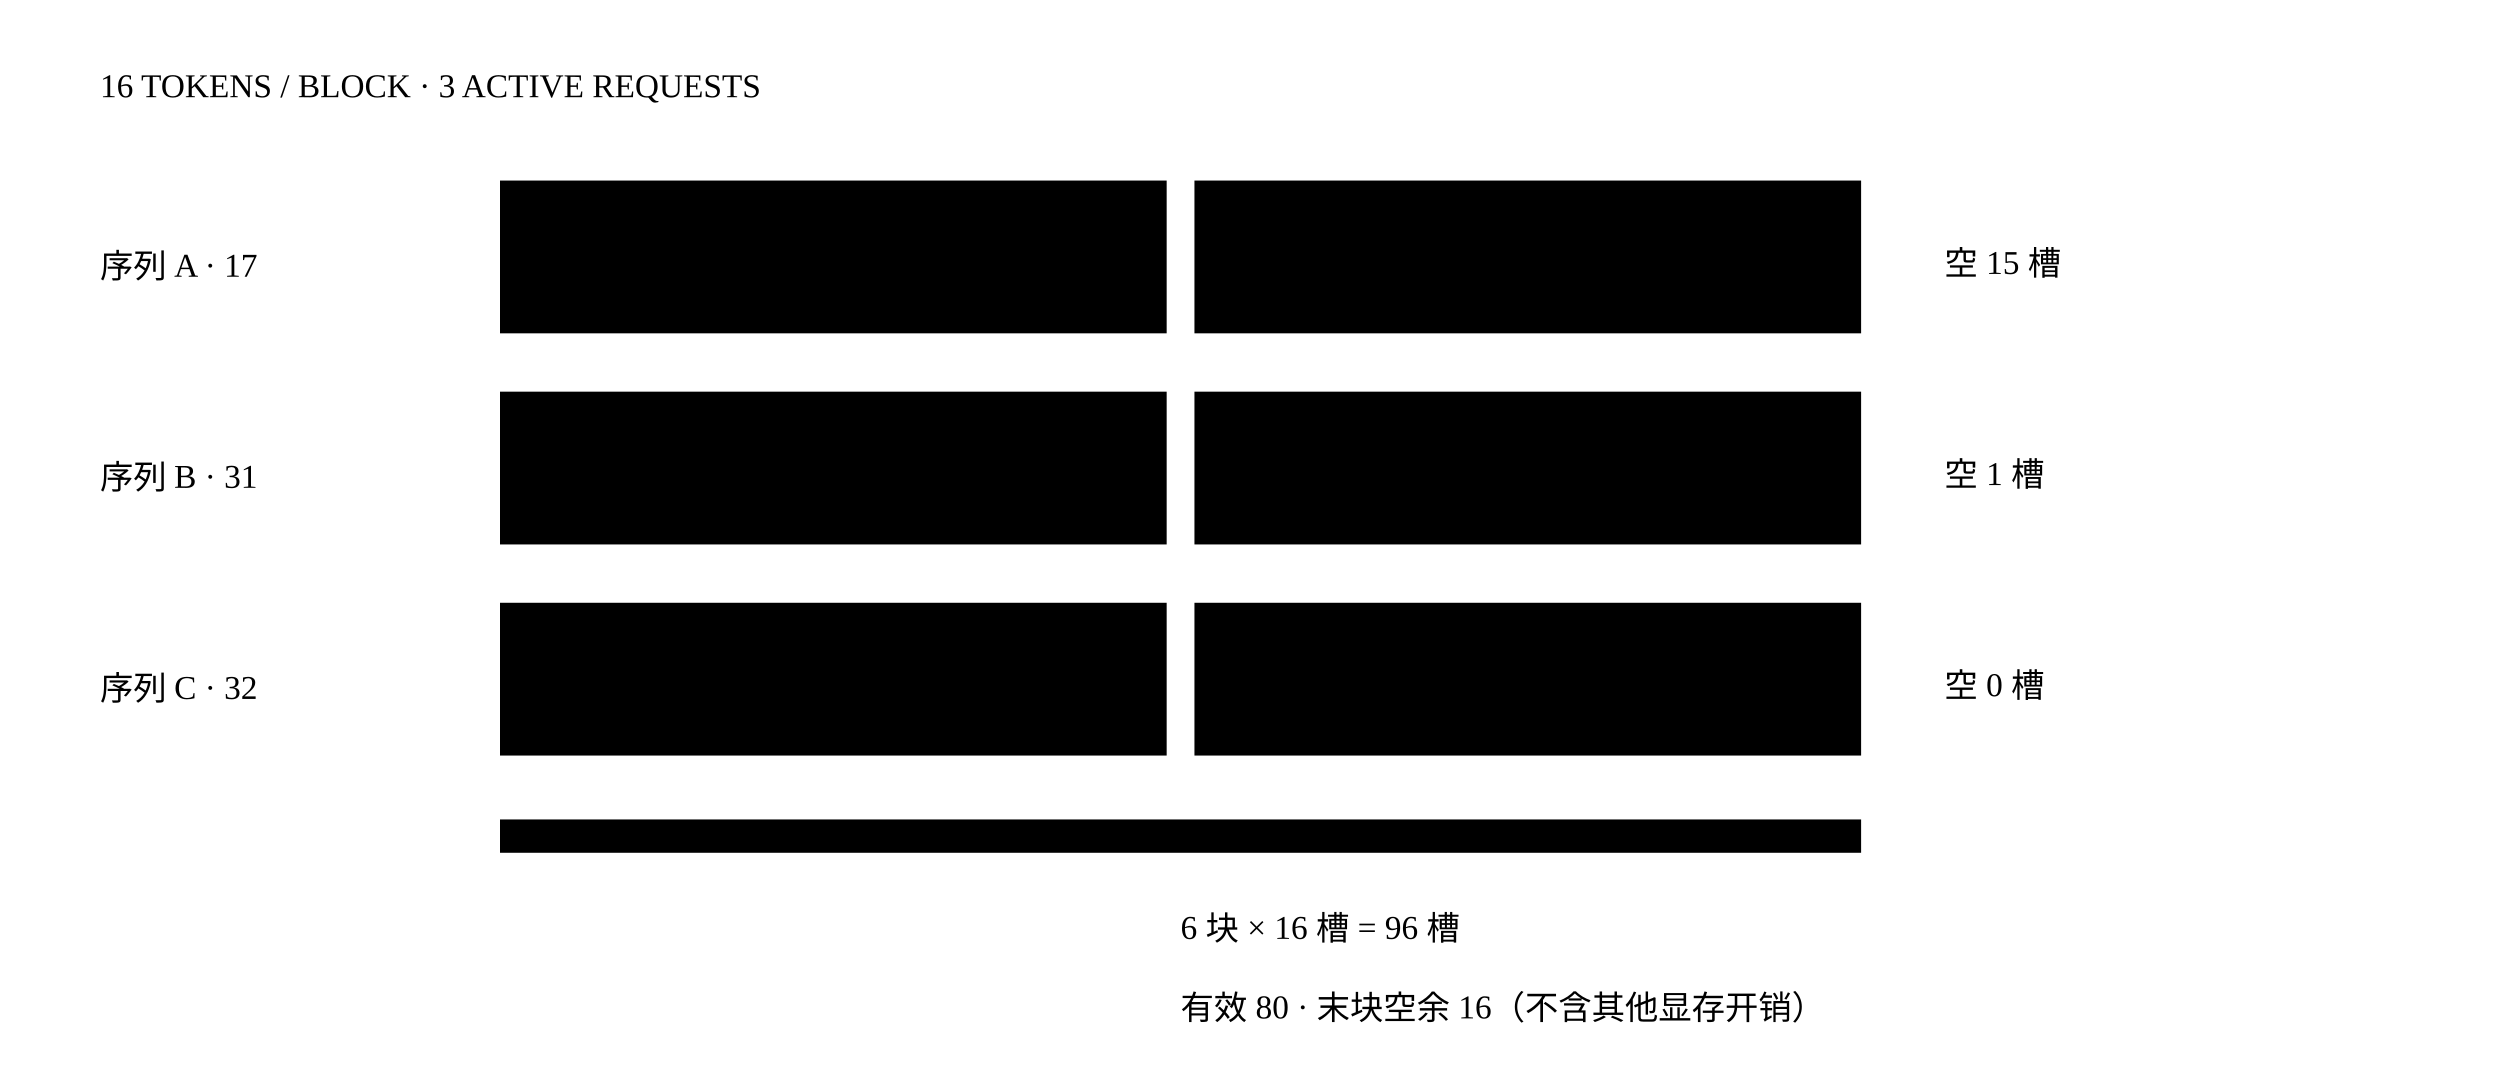
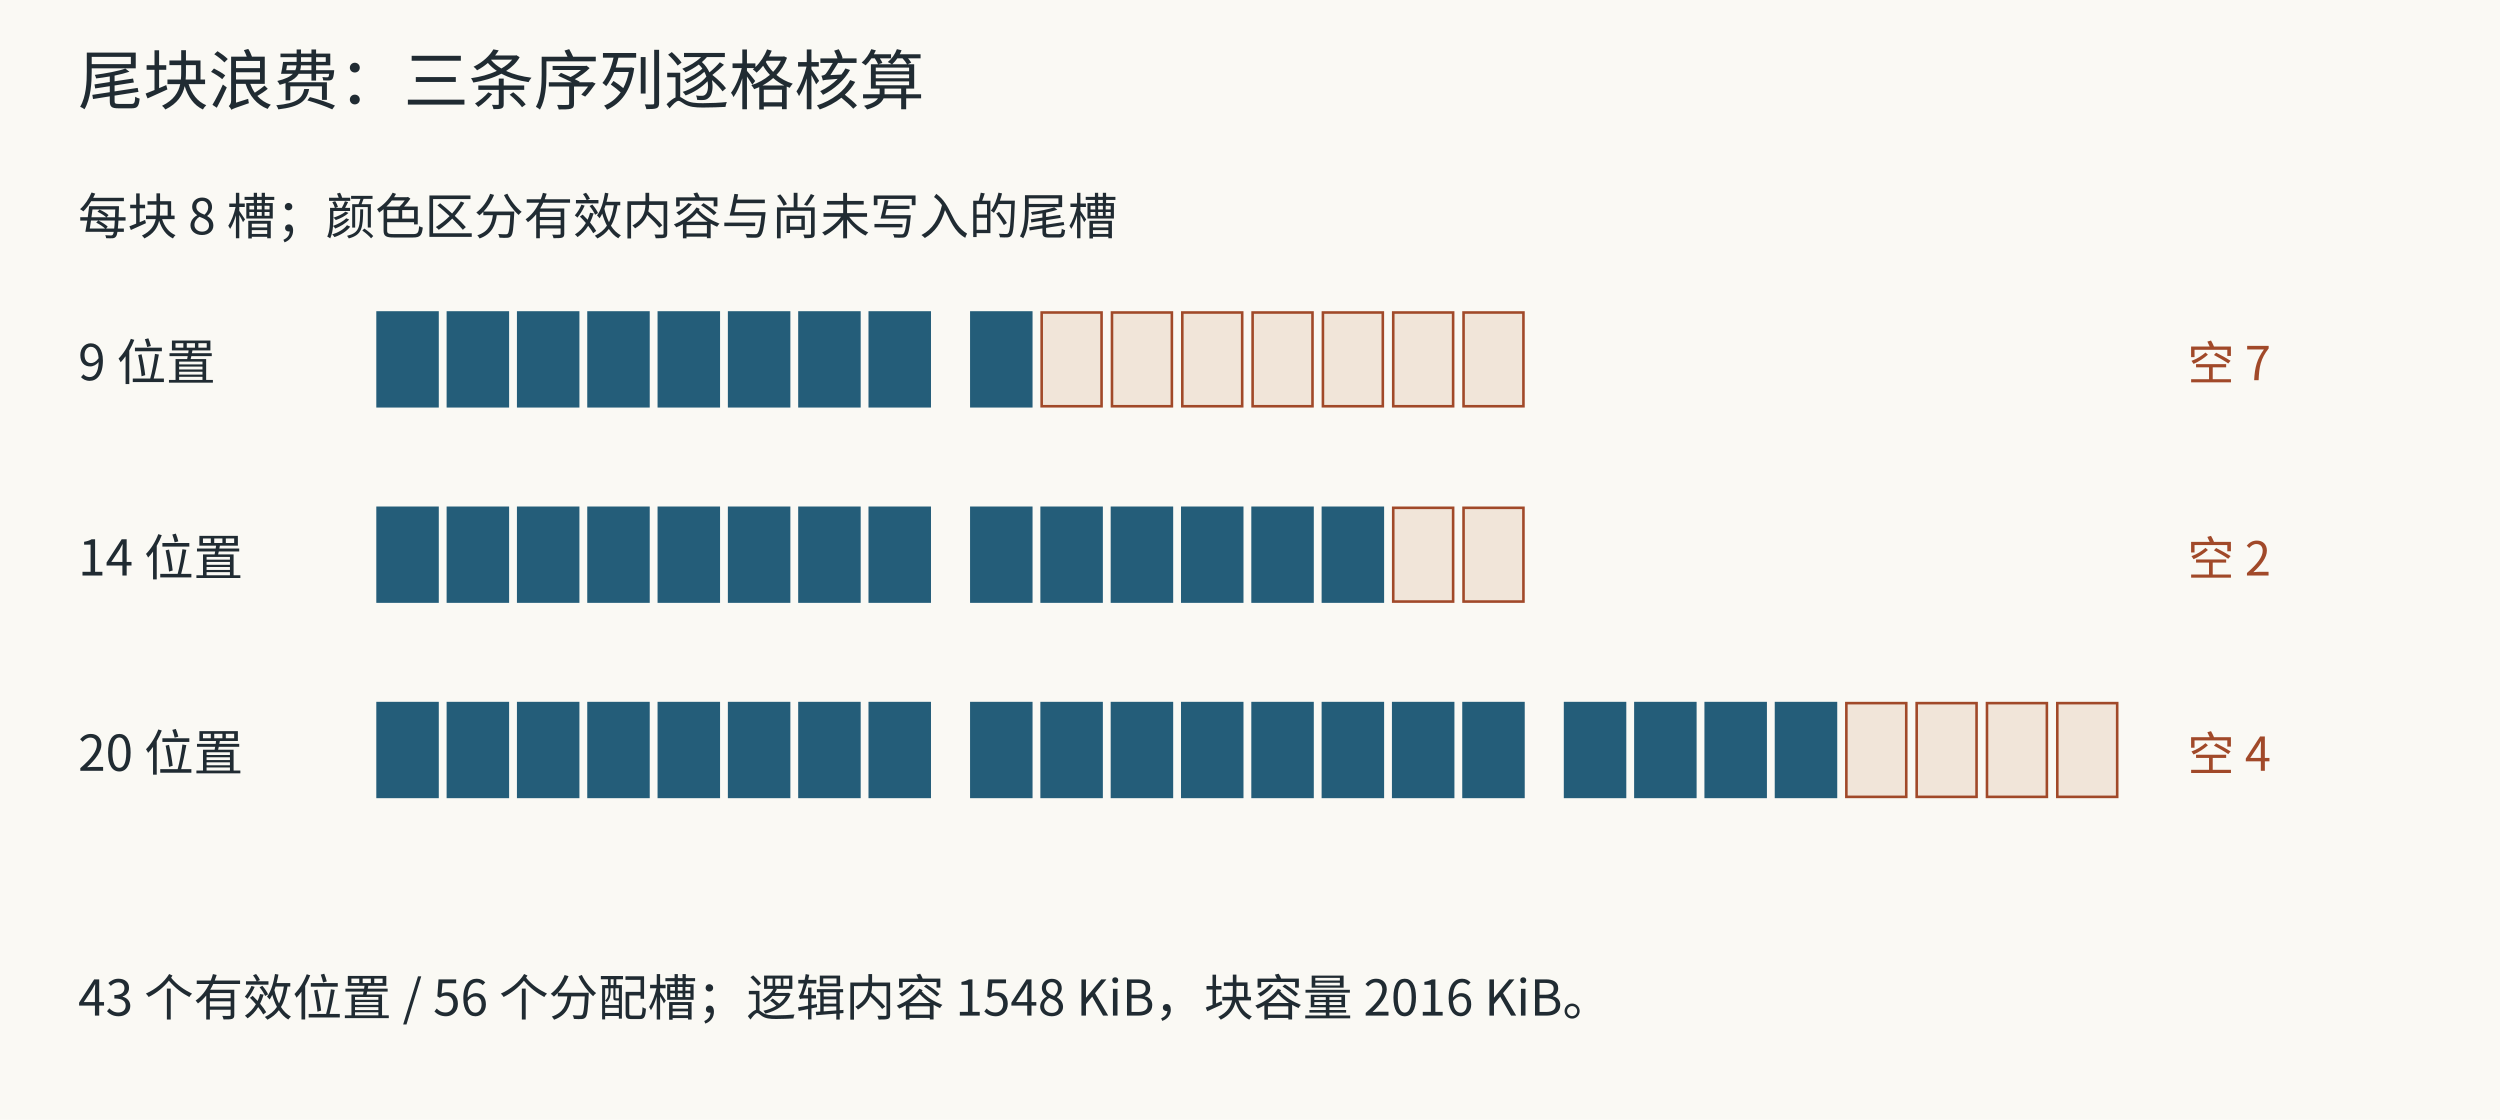
- <svg xmlns="http://www.w3.org/2000/svg" viewBox="0 0 900 390" role="img" aria-label="三条序列按 16 token 一块分配 KV：17、31、32 token 各占两块，合计 96 个槽位，末块空余 16 个槽位">
-   <text x="36" y="35" class="eyebrow">16 TOKENS / BLOCK · 3 ACTIVE REQUESTS</text>
-   <g class="small">
-     <text x="36" y="100">序列 A · 17</text>
-     <text x="36" y="176">序列 B · 31</text>
-     <text x="36" y="252">序列 C · 32</text>
+ <svg xmlns="http://www.w3.org/2000/svg" viewBox="0 0 960 430" role="img" aria-label="尾块浪费：三条序列逐格核算">
+   <rect width="960" height="430" fill="#faf9f4" />
+   <g font-family="Noto Sans CJK SC,system-ui,sans-serif">
+     <text x="30" y="40" font-size="25" fill="#202b32" text-anchor="start">尾块浪费：三条序列逐格核算</text>
+     <text x="30" y="90" font-size="19" fill="#202b32" text-anchor="start">每块 8 槽；颜色区分有效内容与尚未写入的尾槽</text>
+     <text x="30" y="146" font-size="19" fill="#202b32" text-anchor="start">9 位置</text>
+     <rect x="145" y="120" width="23" height="36" fill="#245d79" stroke="#245d79" />
+     <rect x="172" y="120" width="23" height="36" fill="#245d79" stroke="#245d79" />
+     <rect x="199" y="120" width="23" height="36" fill="#245d79" stroke="#245d79" />
+     <rect x="226" y="120" width="23" height="36" fill="#245d79" stroke="#245d79" />
+     <rect x="253" y="120" width="23" height="36" fill="#245d79" stroke="#245d79" />
+     <rect x="280" y="120" width="23" height="36" fill="#245d79" stroke="#245d79" />
+     <rect x="307" y="120" width="23" height="36" fill="#245d79" stroke="#245d79" />
+     <rect x="334" y="120" width="23" height="36" fill="#245d79" stroke="#245d79" />
+     <rect x="373" y="120" width="23" height="36" fill="#245d79" stroke="#245d79" />
+     <rect x="400" y="120" width="23" height="36" fill="#f1e5d9" stroke="#a14929" />
+     <rect x="427" y="120" width="23" height="36" fill="#f1e5d9" stroke="#a14929" />
+     <rect x="454" y="120" width="23" height="36" fill="#f1e5d9" stroke="#a14929" />
+     <rect x="481" y="120" width="23" height="36" fill="#f1e5d9" stroke="#a14929" />
+     <rect x="508" y="120" width="23" height="36" fill="#f1e5d9" stroke="#a14929" />
+     <rect x="535" y="120" width="23" height="36" fill="#f1e5d9" stroke="#a14929" />
+     <rect x="562" y="120" width="23" height="36" fill="#f1e5d9" stroke="#a14929" />
+     <text x="840" y="146" font-size="18" fill="#a14929" text-anchor="start">空 7</text>
+     <text x="30" y="221" font-size="19" fill="#202b32" text-anchor="start">14 位置</text>
+     <rect x="145" y="195" width="23" height="36" fill="#245d79" stroke="#245d79" />
+     <rect x="172" y="195" width="23" height="36" fill="#245d79" stroke="#245d79" />
+     <rect x="199" y="195" width="23" height="36" fill="#245d79" stroke="#245d79" />
+     <rect x="226" y="195" width="23" height="36" fill="#245d79" stroke="#245d79" />
+     <rect x="253" y="195" width="23" height="36" fill="#245d79" stroke="#245d79" />
+     <rect x="280" y="195" width="23" height="36" fill="#245d79" stroke="#245d79" />
+     <rect x="307" y="195" width="23" height="36" fill="#245d79" stroke="#245d79" />
+     <rect x="334" y="195" width="23" height="36" fill="#245d79" stroke="#245d79" />
+     <rect x="373" y="195" width="23" height="36" fill="#245d79" stroke="#245d79" />
+     <rect x="400" y="195" width="23" height="36" fill="#245d79" stroke="#245d79" />
+     <rect x="427" y="195" width="23" height="36" fill="#245d79" stroke="#245d79" />
+     <rect x="454" y="195" width="23" height="36" fill="#245d79" stroke="#245d79" />
+     <rect x="481" y="195" width="23" height="36" fill="#245d79" stroke="#245d79" />
+     <rect x="508" y="195" width="23" height="36" fill="#245d79" stroke="#245d79" />
+     <rect x="535" y="195" width="23" height="36" fill="#f1e5d9" stroke="#a14929" />
+     <rect x="562" y="195" width="23" height="36" fill="#f1e5d9" stroke="#a14929" />
+     <text x="840" y="221" font-size="18" fill="#a14929" text-anchor="start">空 2</text>
+     <text x="30" y="296" font-size="19" fill="#202b32" text-anchor="start">20 位置</text>
+     <rect x="145" y="270" width="23" height="36" fill="#245d79" stroke="#245d79" />
+     <rect x="172" y="270" width="23" height="36" fill="#245d79" stroke="#245d79" />
+     <rect x="199" y="270" width="23" height="36" fill="#245d79" stroke="#245d79" />
+     <rect x="226" y="270" width="23" height="36" fill="#245d79" stroke="#245d79" />
+     <rect x="253" y="270" width="23" height="36" fill="#245d79" stroke="#245d79" />
+     <rect x="280" y="270" width="23" height="36" fill="#245d79" stroke="#245d79" />
+     <rect x="307" y="270" width="23" height="36" fill="#245d79" stroke="#245d79" />
+     <rect x="334" y="270" width="23" height="36" fill="#245d79" stroke="#245d79" />
+     <rect x="373" y="270" width="23" height="36" fill="#245d79" stroke="#245d79" />
+     <rect x="400" y="270" width="23" height="36" fill="#245d79" stroke="#245d79" />
+     <rect x="427" y="270" width="23" height="36" fill="#245d79" stroke="#245d79" />
+     <rect x="454" y="270" width="23" height="36" fill="#245d79" stroke="#245d79" />
+     <rect x="481" y="270" width="23" height="36" fill="#245d79" stroke="#245d79" />
+     <rect x="508" y="270" width="23" height="36" fill="#245d79" stroke="#245d79" />
+     <rect x="535" y="270" width="23" height="36" fill="#245d79" stroke="#245d79" />
+     <rect x="562" y="270" width="23" height="36" fill="#245d79" stroke="#245d79" />
+     <rect x="601" y="270" width="23" height="36" fill="#245d79" stroke="#245d79" />
+     <rect x="628" y="270" width="23" height="36" fill="#245d79" stroke="#245d79" />
+     <rect x="655" y="270" width="23" height="36" fill="#245d79" stroke="#245d79" />
+     <rect x="682" y="270" width="23" height="36" fill="#245d79" stroke="#245d79" />
+     <rect x="709" y="270" width="23" height="36" fill="#f1e5d9" stroke="#a14929" />
+     <rect x="736" y="270" width="23" height="36" fill="#f1e5d9" stroke="#a14929" />
+     <rect x="763" y="270" width="23" height="36" fill="#f1e5d9" stroke="#a14929" />
+     <rect x="790" y="270" width="23" height="36" fill="#f1e5d9" stroke="#a14929" />
+     <text x="840" y="296" font-size="18" fill="#a14929" text-anchor="start">空 4</text>
+     <text x="30" y="390" font-size="19" fill="#202b32" text-anchor="start">43 个有效位置 / 56 个分配槽；逻辑内容 1548 KiB，块容量 2016 KiB。</text>
  </g>
-   <g class="pages">
-     <rect x="180" y="65" width="240" height="55" />
-     <rect x="430" y="65" width="240" height="55" />
-     <rect x="180" y="141" width="240" height="55" />
-     <rect x="430" y="141" width="240" height="55" />
-     <rect x="180" y="217" width="240" height="55" />
-     <rect x="430" y="217" width="240" height="55" />
-   </g>
-   <g class="small center">
-     <text x="300" y="98">16 / 16 已用</text>
-     <text x="550" y="98">1 / 16 已用</text>
-     <text x="300" y="174">16 / 16 已用</text>
-     <text x="550" y="174">15 / 16 已用</text>
-     <text x="300" y="250">16 / 16 已用</text>
-     <text x="550" y="250">16 / 16 已用</text>
-   </g>
-   <g class="small">
-     <text x="700" y="99">空 15 槽</text>
-     <text x="700" y="175">空 1 槽</text>
-     <text x="700" y="251">空 0 槽</text>
-   </g>
-   <path class="axis" d="M180 295v12h490v-12" />
-   <text x="425" y="338" class="label center">6 块 × 16 槽 = 96 槽</text>
-   <text x="425" y="367" class="small center">有效 80 · 末块空余 16（不含其他显存开销）</text>
</svg>
